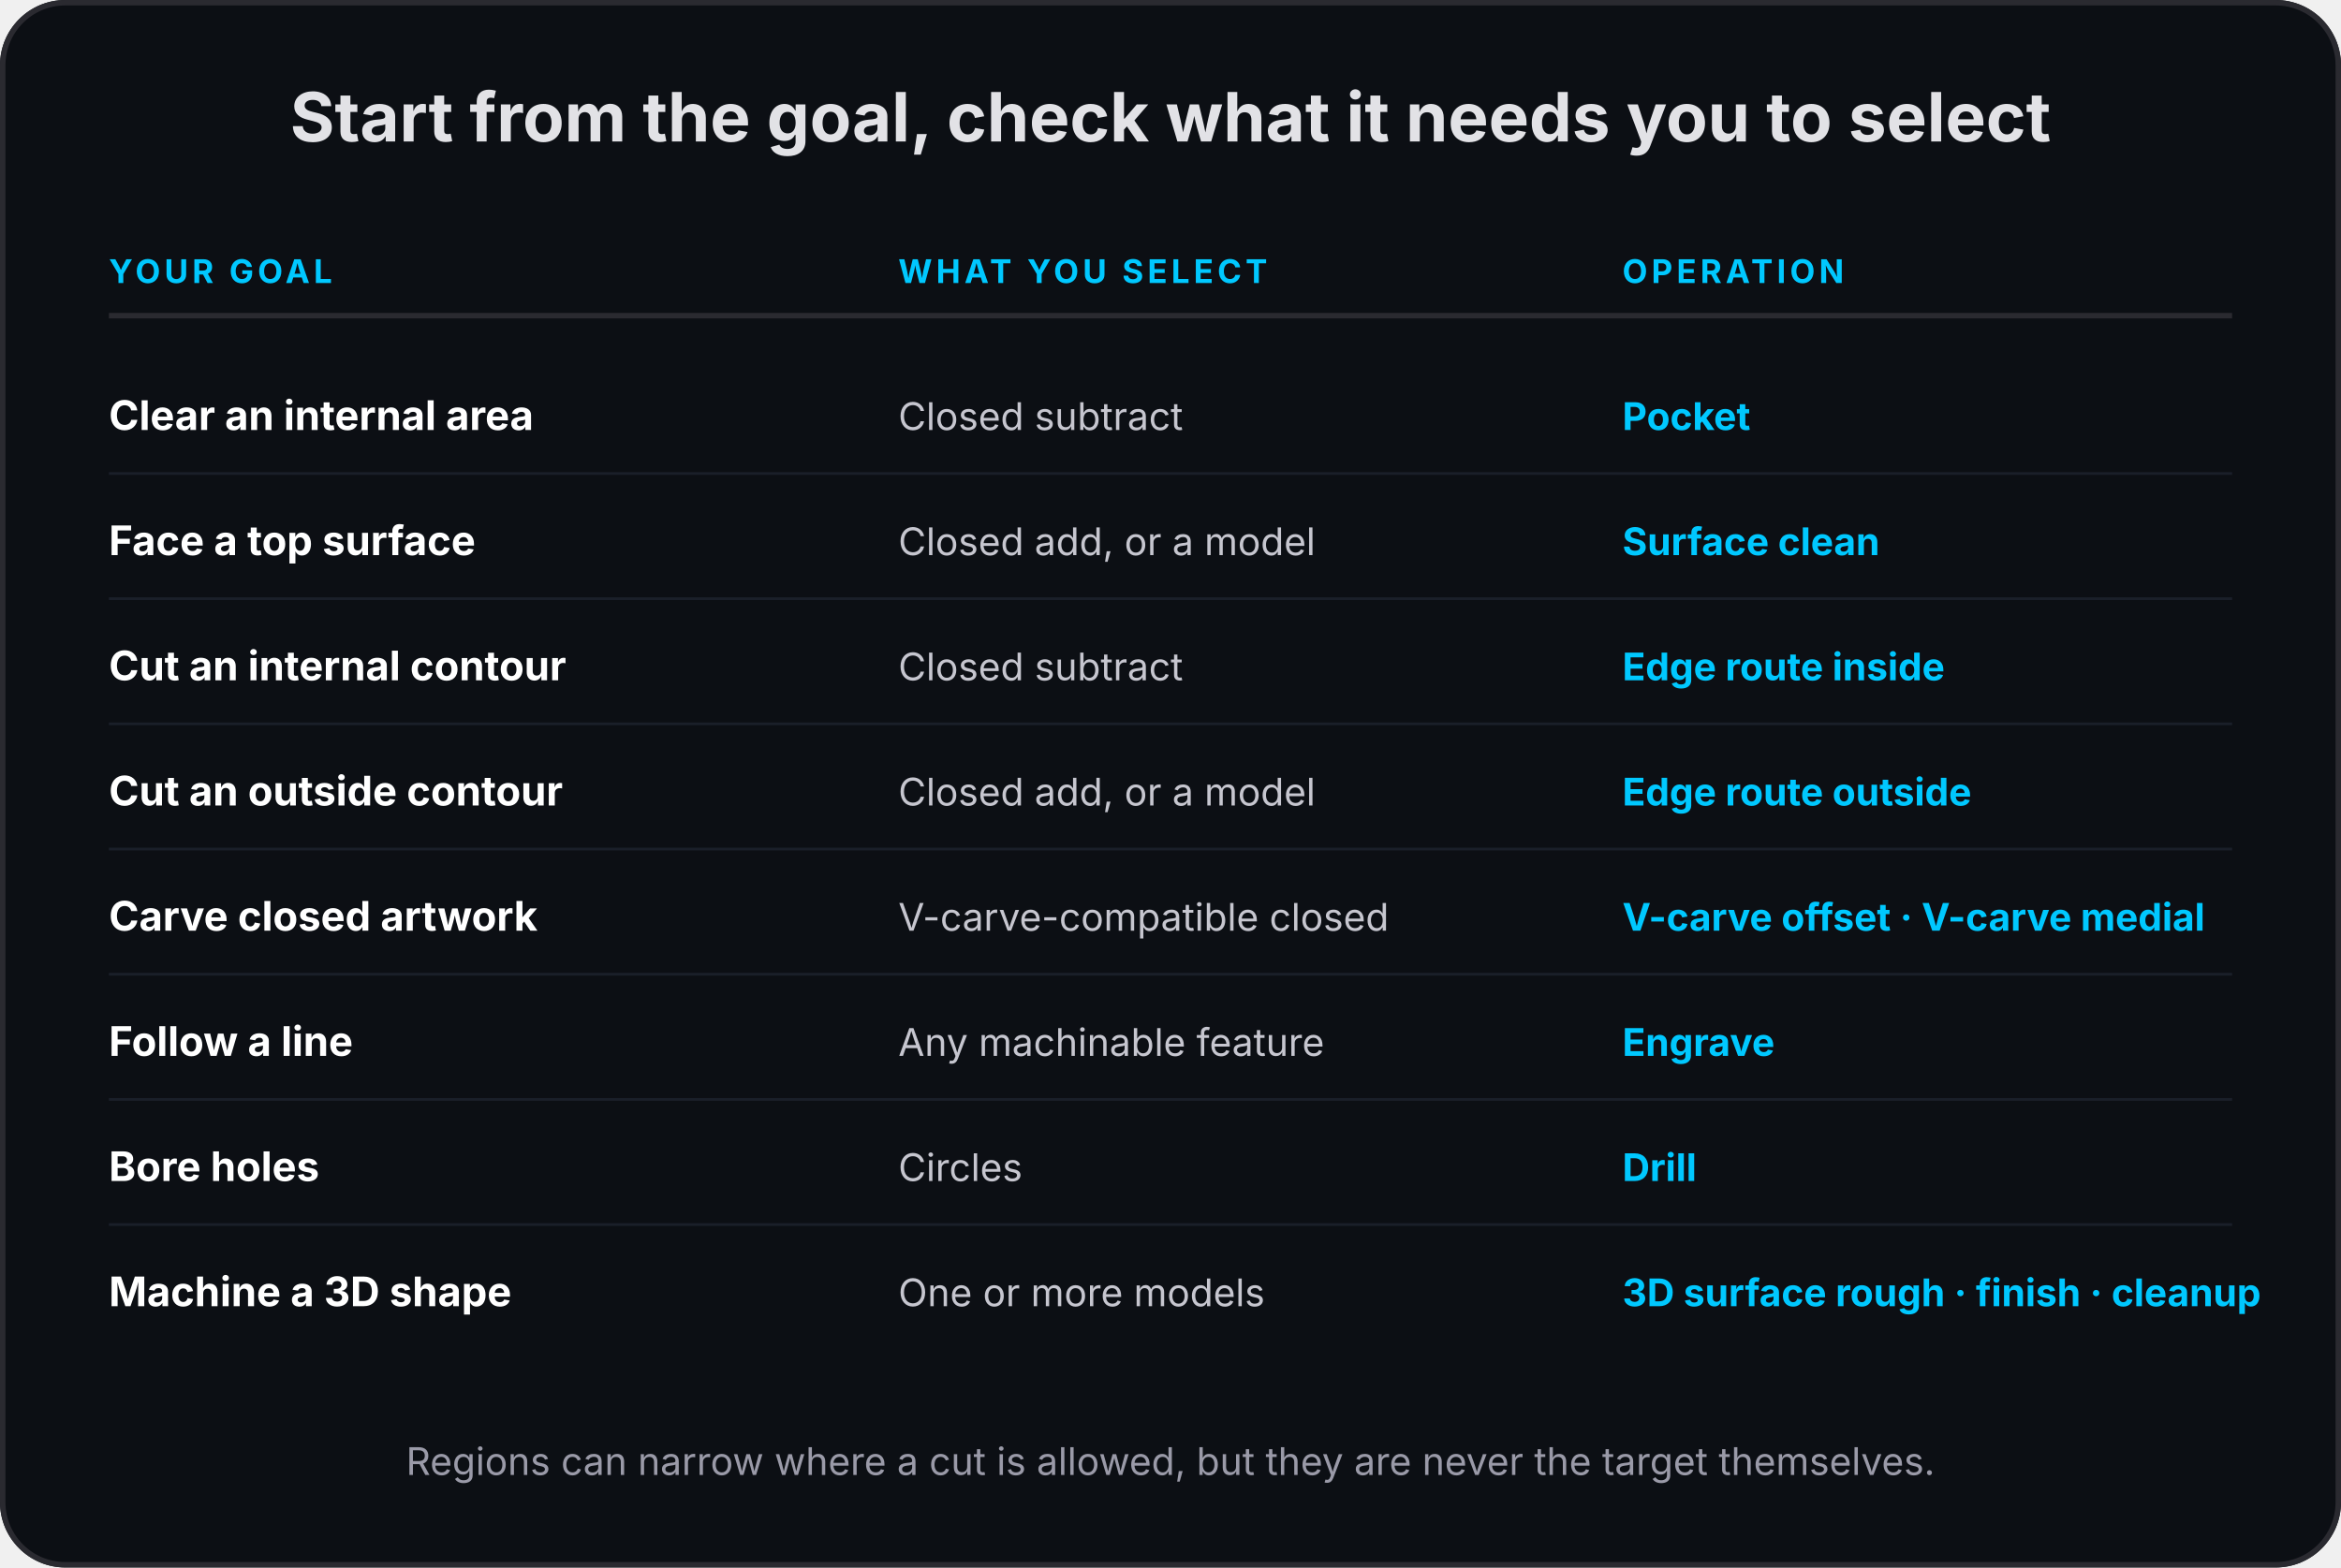
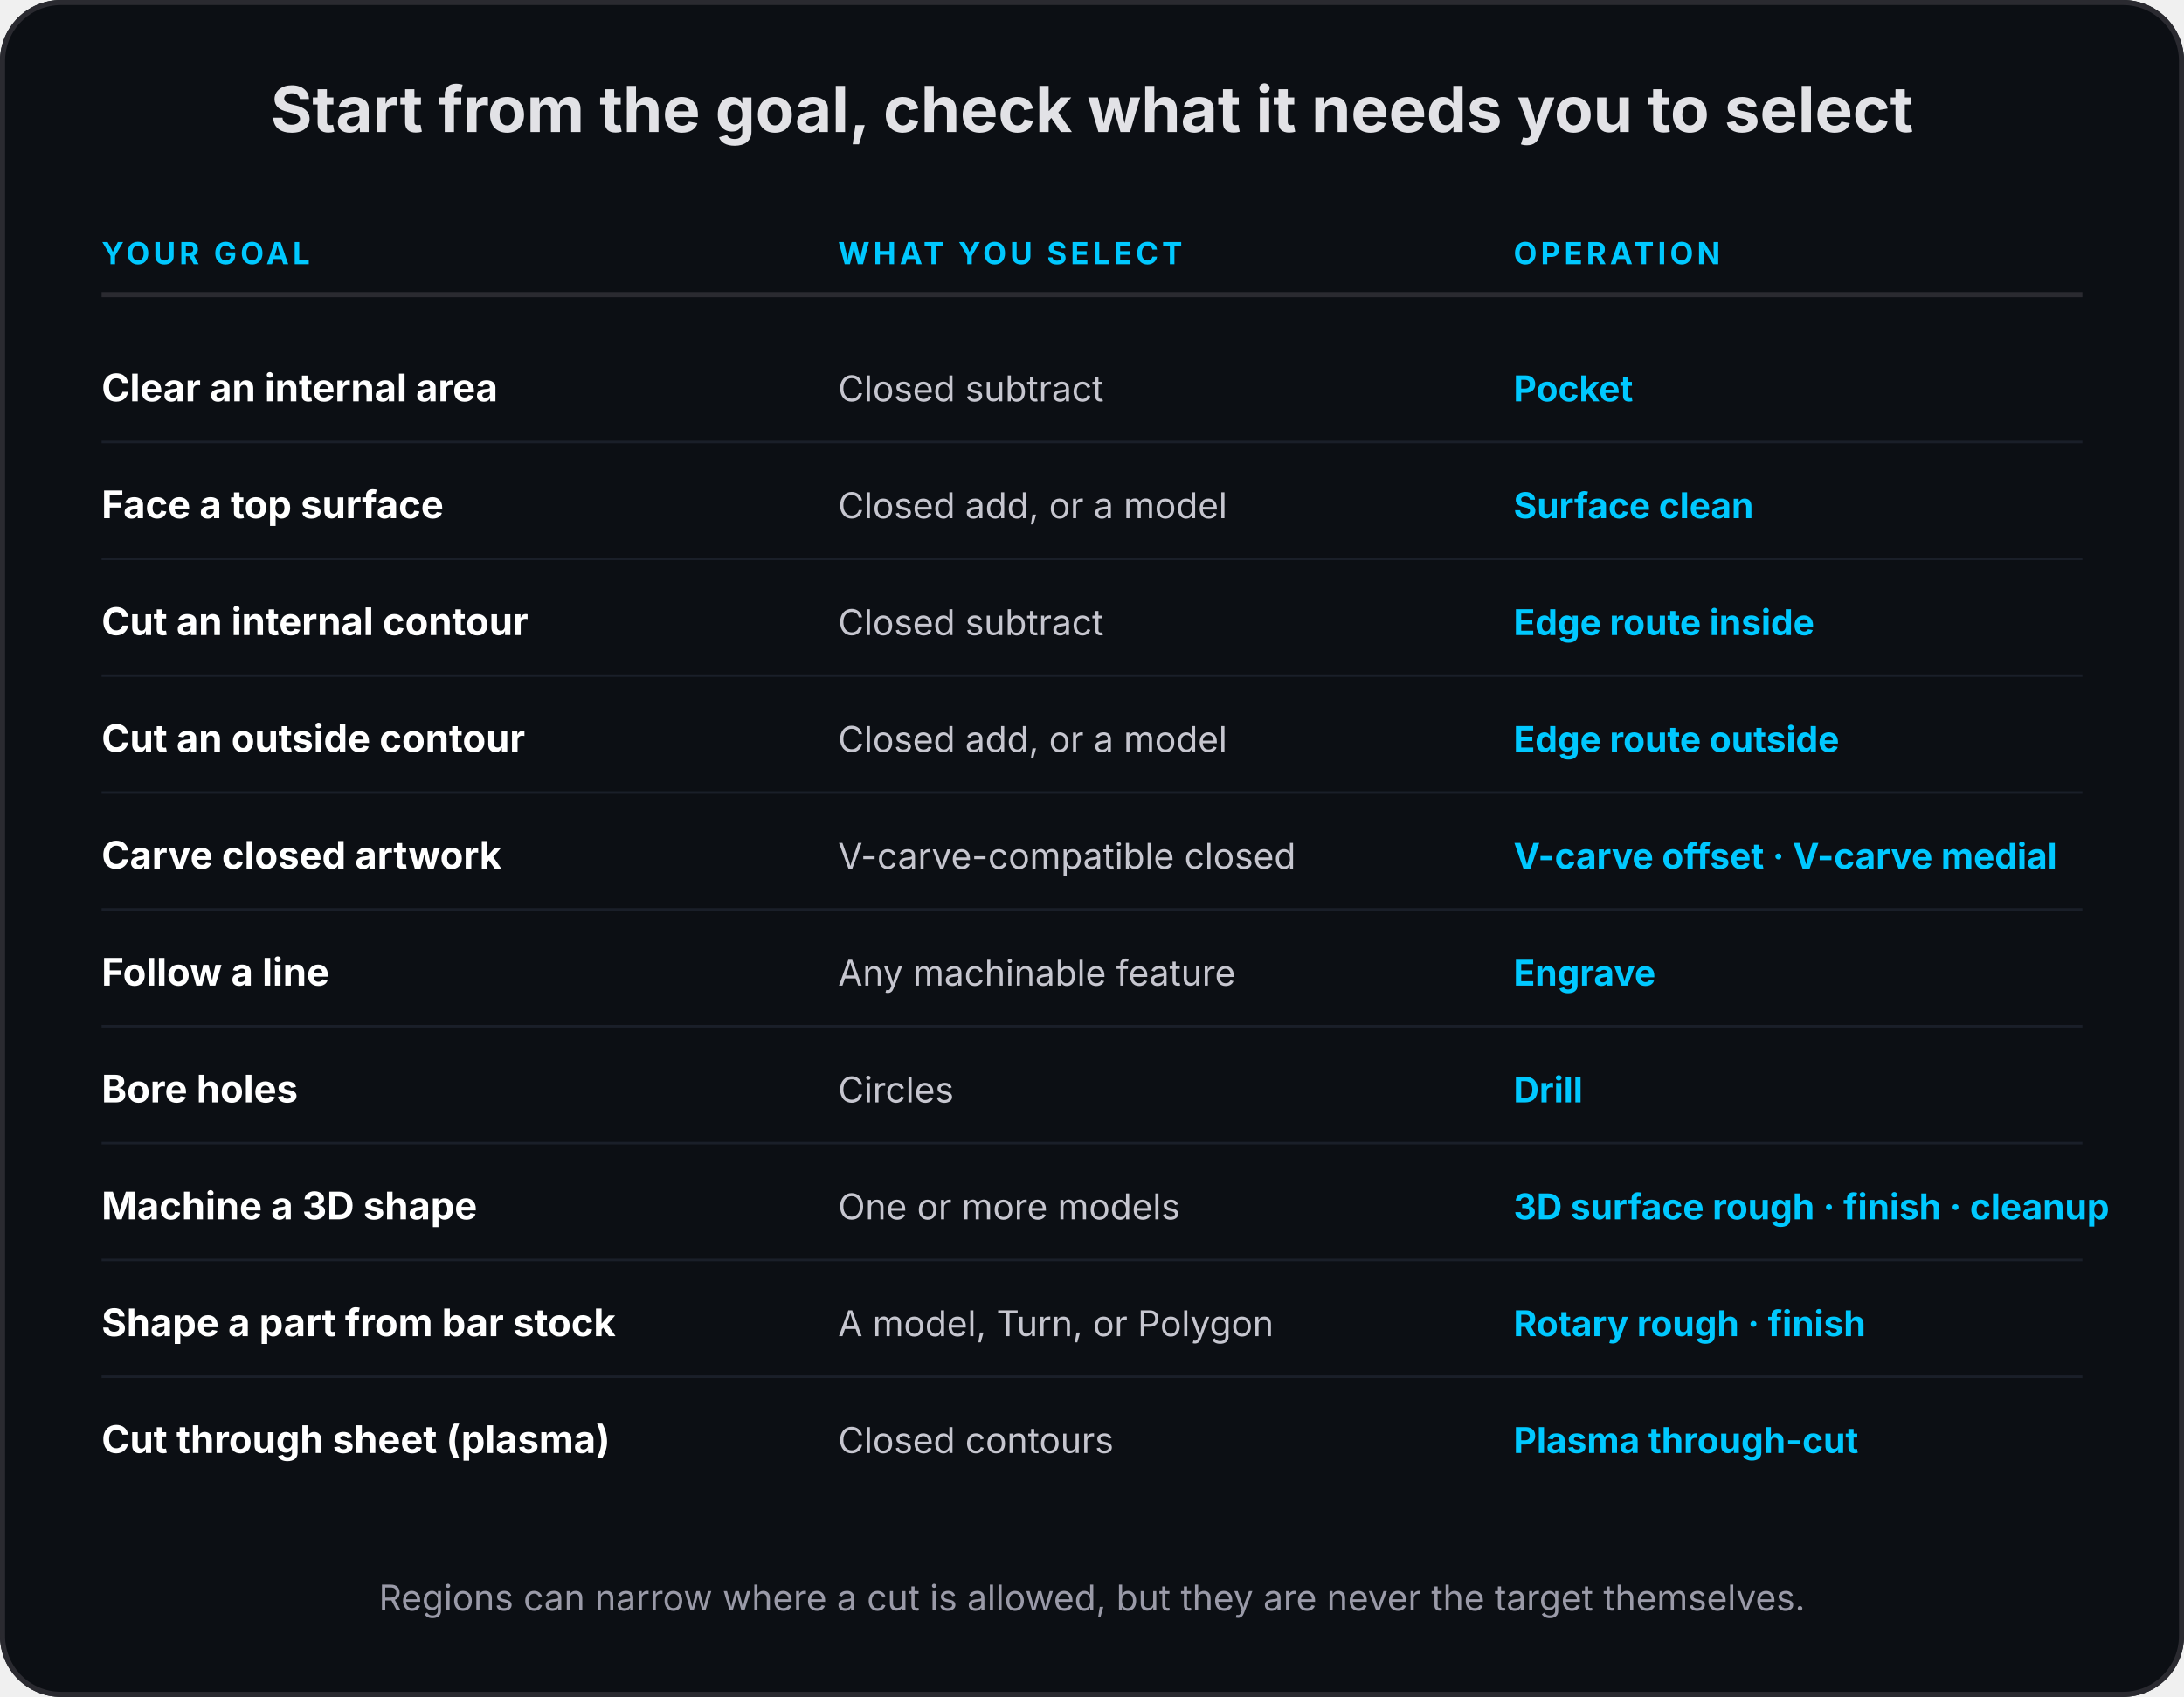
- <svg xmlns="http://www.w3.org/2000/svg" viewBox="0 0 860 576" role="img" aria-labelledby="title description">
+ <svg xmlns="http://www.w3.org/2000/svg" viewBox="0 0 860 668" role="img" aria-labelledby="title description">
  <defs>
    <style>
			.title { font: 700 25px system-ui, -apple-system, BlinkMacSystemFont, "Segoe UI", sans-serif; fill: #e2e2e6; }
			.col { font: 700 12px system-ui, -apple-system, BlinkMacSystemFont, "Segoe UI", sans-serif; letter-spacing: 0.12em; fill: #00c8ff; }
			.goal { font: 700 15px system-ui, -apple-system, BlinkMacSystemFont, "Segoe UI", sans-serif; fill: #ffffff; }
			.target { font: 14px system-ui, -apple-system, BlinkMacSystemFont, "Segoe UI", sans-serif; fill: #c6c6cf; }
			.op { font: 700 14px system-ui, -apple-system, BlinkMacSystemFont, "Segoe UI", sans-serif; fill: #00c8ff; }
			.detail { font: 14px system-ui, -apple-system, BlinkMacSystemFont, "Segoe UI", sans-serif; fill: #9a9aa8; }
		</style>
  </defs>
-   <rect width="860" height="576" rx="24" fill="#0c0f14" />
-   <rect x="1" y="1" width="858" height="574" rx="23" fill="none" stroke="#2a2a30" stroke-width="2" />
+   <rect width="860" height="668" rx="24" fill="#0c0f14" />
+   <rect x="1" y="1" width="858" height="666" rx="23" fill="none" stroke="#2a2a30" stroke-width="2" />
  <text class="title" x="430" y="52" text-anchor="middle">Start from the goal, check what it needs you to select</text>
  <text class="col" x="40" y="104">YOUR GOAL</text>
  <text class="col" x="330" y="104">WHAT YOU SELECT</text>
  <text class="col" x="596" y="104">OPERATION</text>
  <line x1="40" y1="116" x2="820" y2="116" stroke="#2a2a30" stroke-width="2" />
  <text class="goal" x="40" y="158">Clear an internal area</text>
  <text class="target" x="330" y="158">Closed subtract</text>
  <text class="op" x="596" y="158">Pocket</text>
  <line x1="40" y1="174" x2="820" y2="174" stroke="#1a1f29" stroke-width="1" />
  <text class="goal" x="40" y="204">Face a top surface</text>
  <text class="target" x="330" y="204">Closed add, or a model</text>
  <text class="op" x="596" y="204">Surface clean</text>
  <line x1="40" y1="220" x2="820" y2="220" stroke="#1a1f29" stroke-width="1" />
  <text class="goal" x="40" y="250">Cut an internal contour</text>
  <text class="target" x="330" y="250">Closed subtract</text>
  <text class="op" x="596" y="250">Edge route inside</text>
  <line x1="40" y1="266" x2="820" y2="266" stroke="#1a1f29" stroke-width="1" />
  <text class="goal" x="40" y="296">Cut an outside contour</text>
  <text class="target" x="330" y="296">Closed add, or a model</text>
  <text class="op" x="596" y="296">Edge route outside</text>
  <line x1="40" y1="312" x2="820" y2="312" stroke="#1a1f29" stroke-width="1" />
  <text class="goal" x="40" y="342">Carve closed artwork</text>
  <text class="target" x="330" y="342">V-carve-compatible closed</text>
  <text class="op" x="596" y="342">V-carve offset  ·  V-carve medial</text>
  <line x1="40" y1="358" x2="820" y2="358" stroke="#1a1f29" stroke-width="1" />
  <text class="goal" x="40" y="388">Follow a line</text>
  <text class="target" x="330" y="388">Any machinable feature</text>
  <text class="op" x="596" y="388">Engrave</text>
  <line x1="40" y1="404" x2="820" y2="404" stroke="#1a1f29" stroke-width="1" />
  <text class="goal" x="40" y="434">Bore holes</text>
  <text class="target" x="330" y="434">Circles</text>
  <text class="op" x="596" y="434">Drill</text>
  <line x1="40" y1="450" x2="820" y2="450" stroke="#1a1f29" stroke-width="1" />
  <text class="goal" x="40" y="480">Machine a 3D shape</text>
  <text class="target" x="330" y="480">One or more models</text>
  <text class="op" x="596" y="480">3D surface rough  ·  finish  ·  cleanup</text>
-   <text class="detail" x="430" y="542" text-anchor="middle">Regions can narrow where a cut is allowed, but they are never the target themselves.</text>
+   <line x1="40" y1="496" x2="820" y2="496" stroke="#1a1f29" stroke-width="1" />
+   <text class="goal" x="40" y="526">Shape a part from bar stock</text>
+   <text class="target" x="330" y="526">A model, Turn, or Polygon</text>
+   <text class="op" x="596" y="526">Rotary rough  ·  finish</text>
+   <line x1="40" y1="542" x2="820" y2="542" stroke="#1a1f29" stroke-width="1" />
+   <text class="goal" x="40" y="572">Cut through sheet (plasma)</text>
+   <text class="target" x="330" y="572">Closed contours</text>
+   <text class="op" x="596" y="572">Plasma through-cut</text>
+   <text class="detail" x="430" y="634" text-anchor="middle">Regions can narrow where a cut is allowed, but they are never the target themselves.</text>
</svg>
